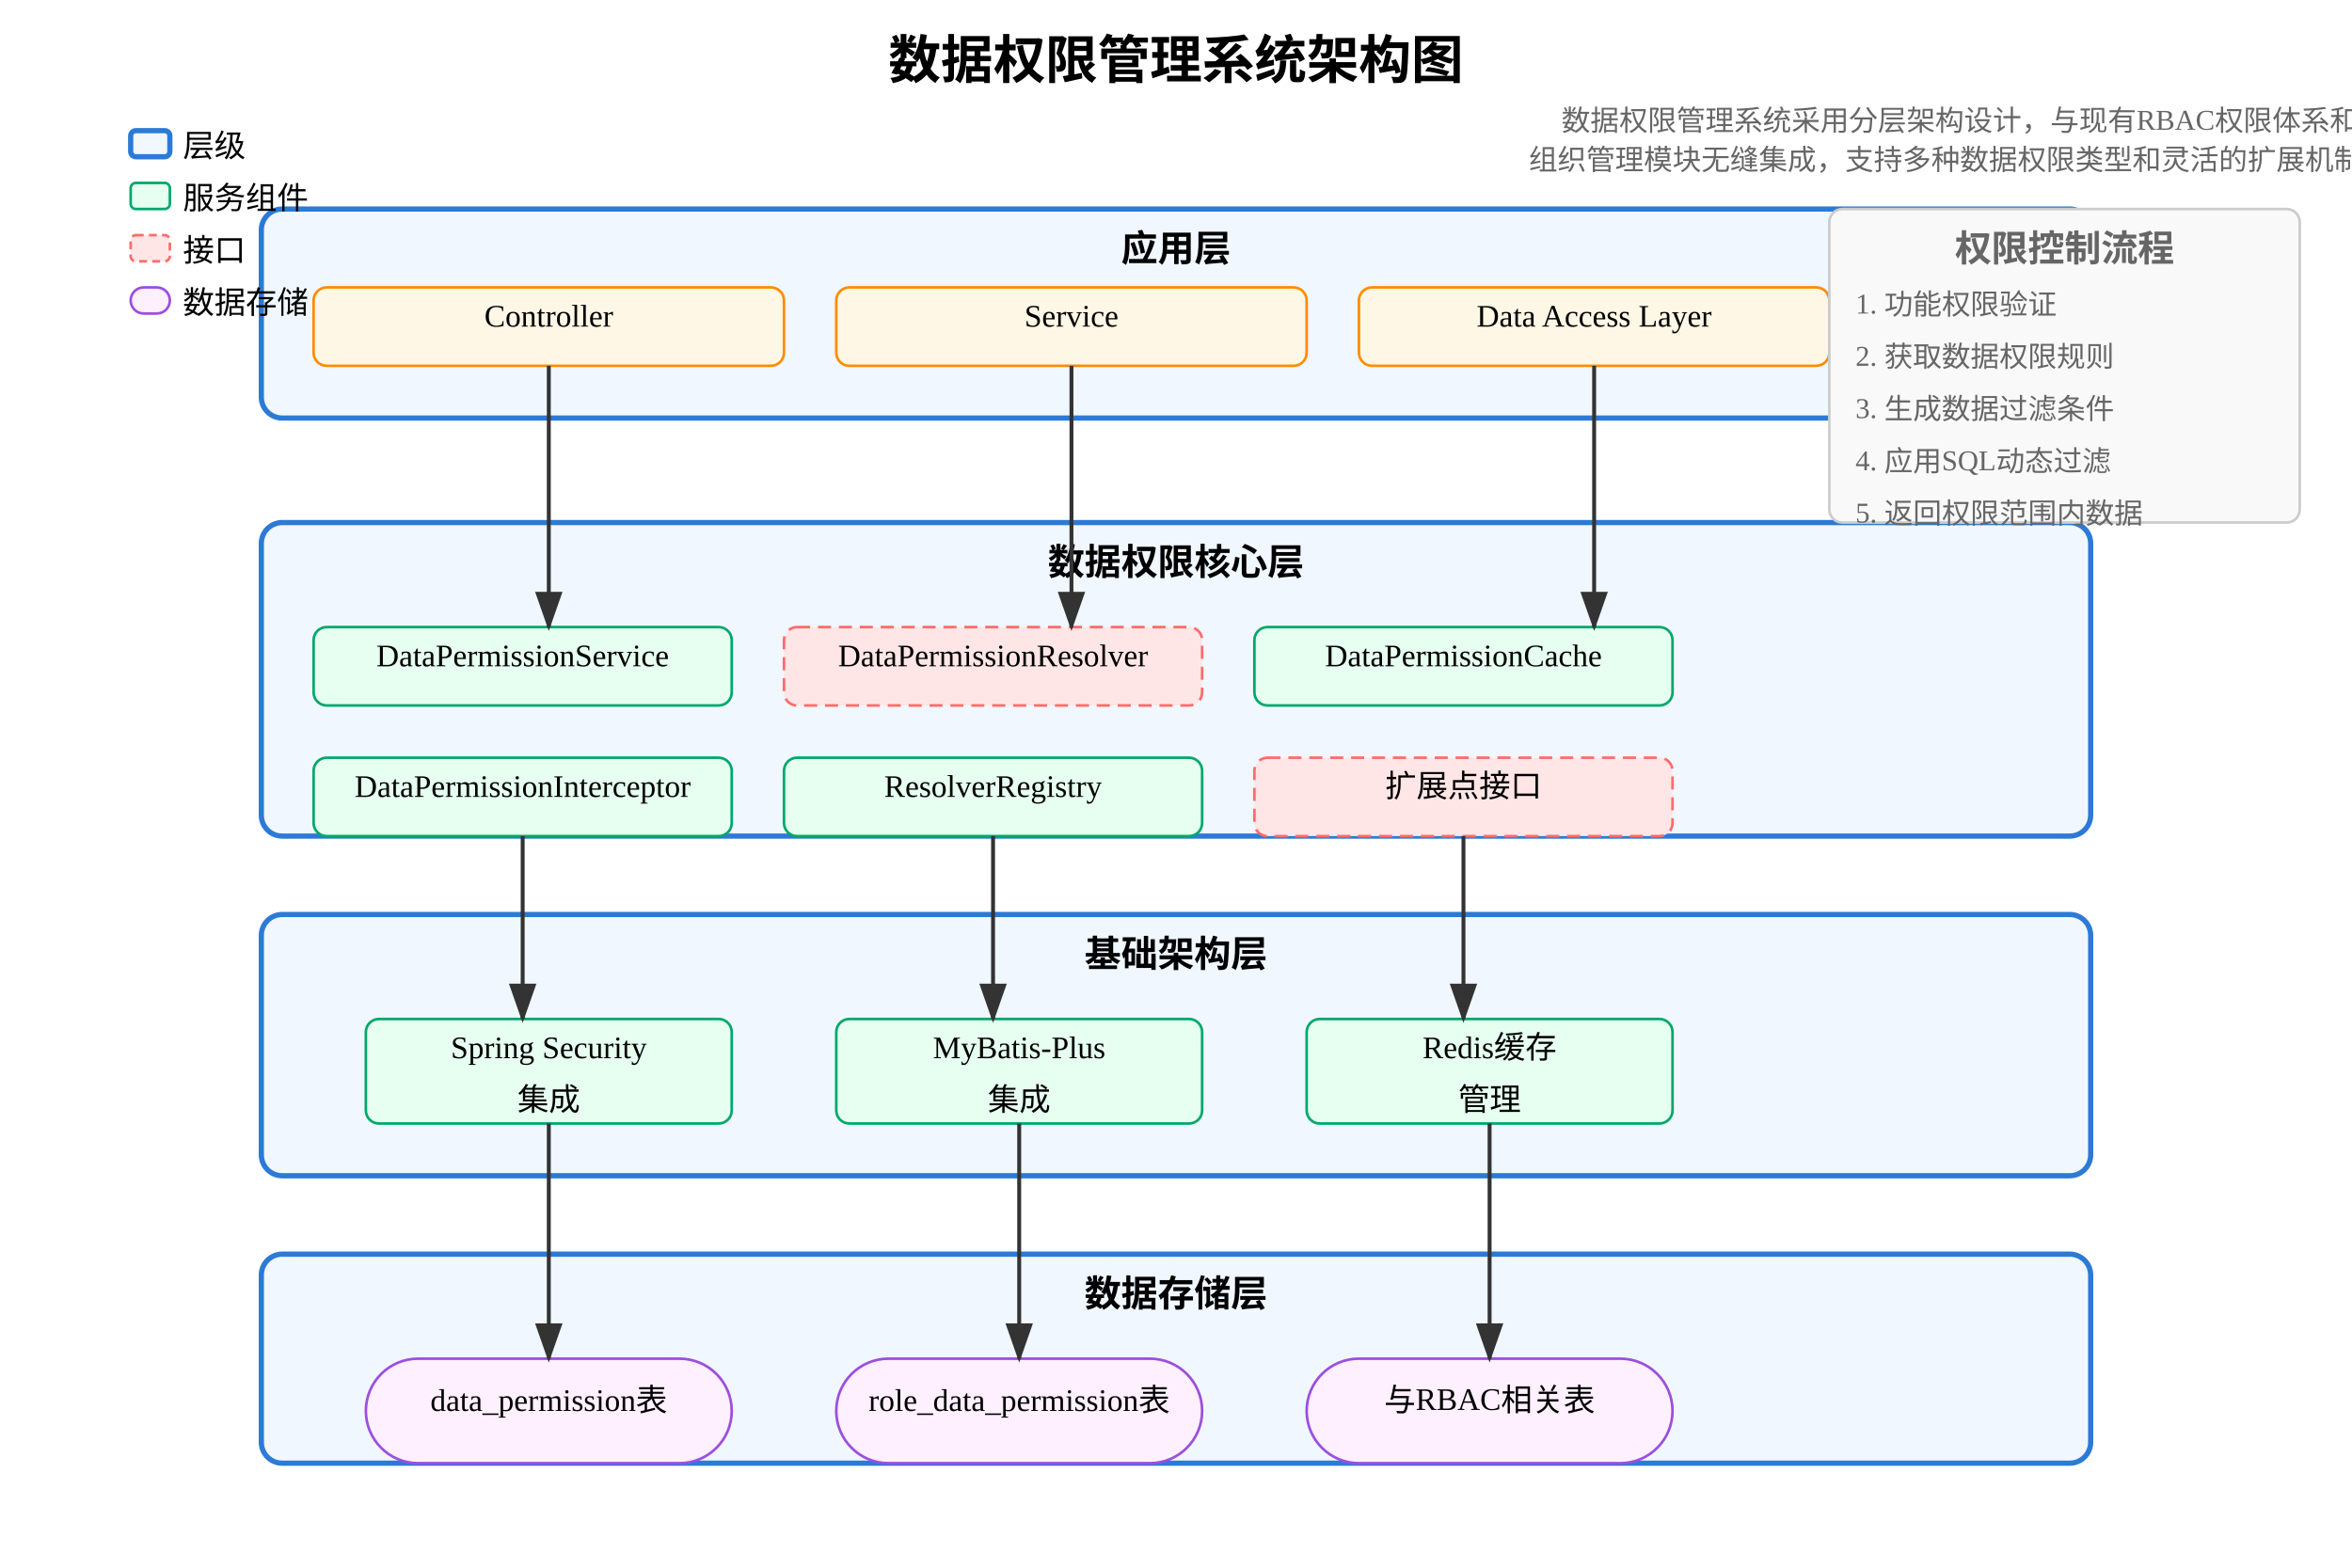
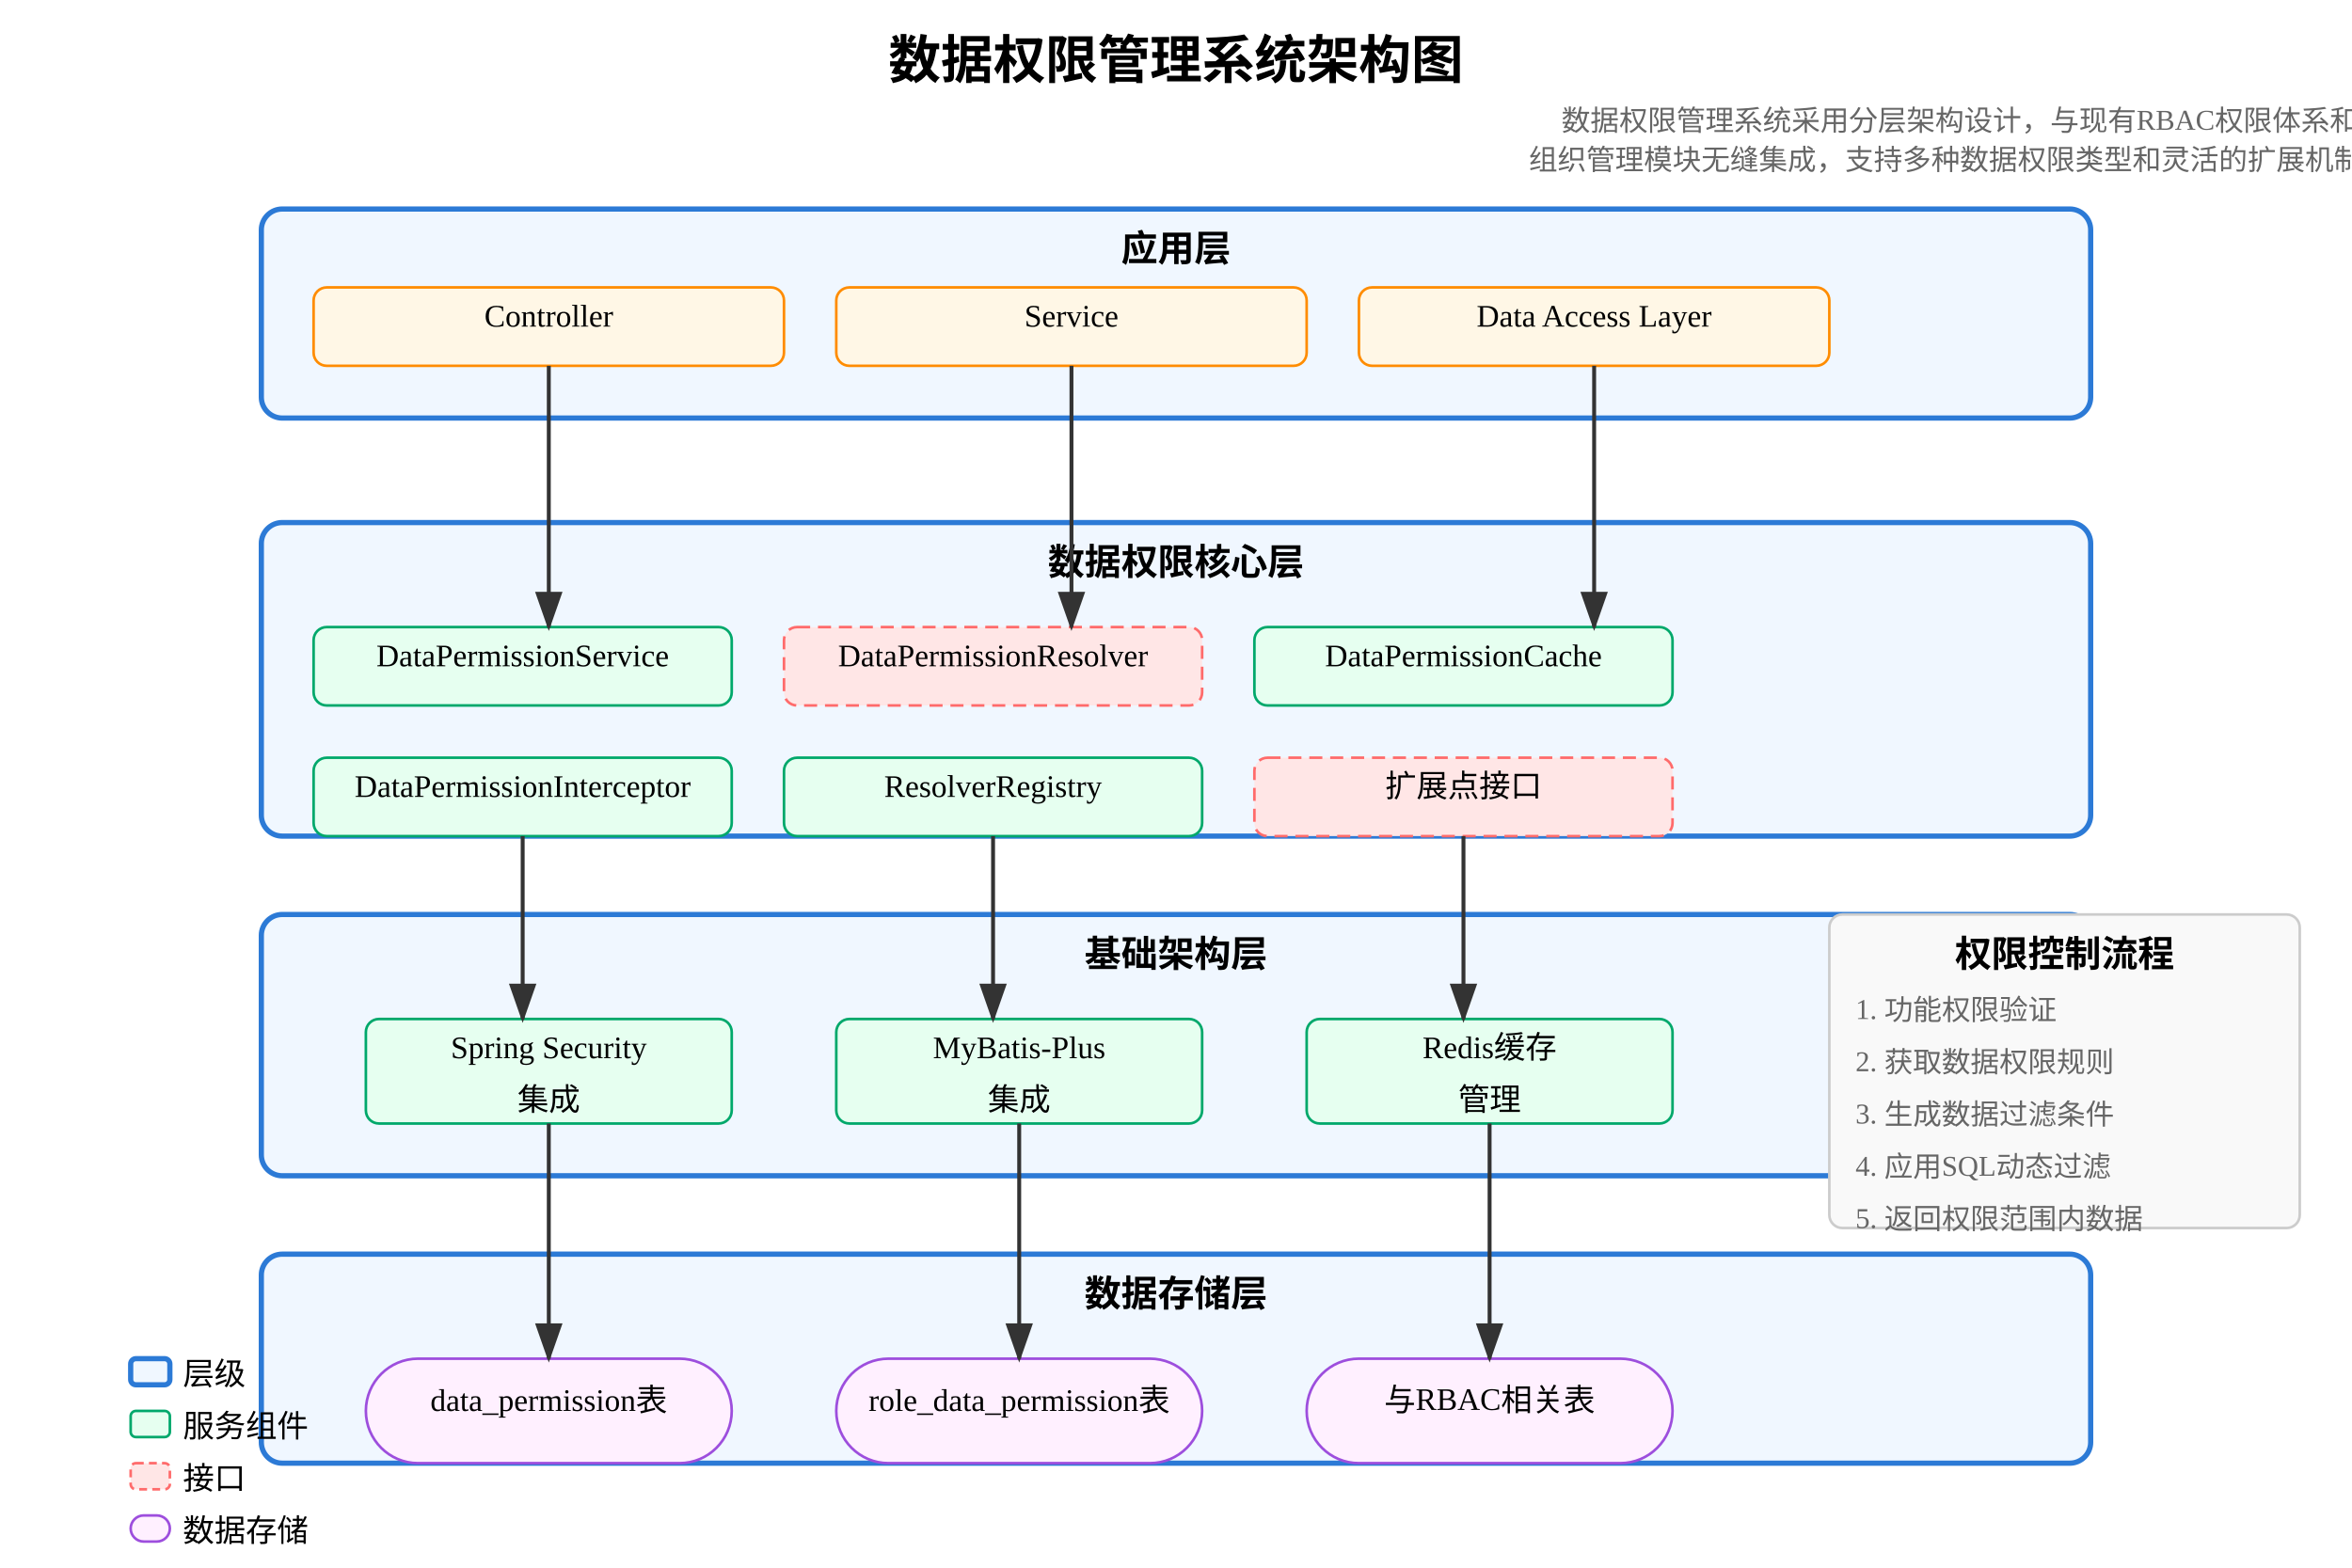
<svg xmlns="http://www.w3.org/2000/svg" width="900" height="600" viewBox="0 0 900 600">
  <defs>
    <marker id="arrowhead" markerWidth="10" markerHeight="7" refX="9" refY="3.5" orient="auto">
      <polygon points="0 0, 10 3.5, 0 7" fill="#333" />
    </marker>
    <style>
      .component {
        fill: #f0f7ff;
        stroke: #2c7ad6;
        stroke-width: 2;
        rx: 8;
        ry: 8;
      }
      .sub-component {
        fill: #fff7e6;
        stroke: #ff8c00;
        stroke-width: 1;
        rx: 5;
        ry: 5;
      }
      .service {
        fill: #e6fff0;
        stroke: #00a86b;
        stroke-width: 1;
        rx: 5;
        ry: 5;
      }
      .database {
        fill: #fff0ff;
        stroke: #9d4edd;
        stroke-width: 1;
        rx: 20;
        ry: 20;
      }
      .interface {
        fill: #ffe6e6;
        stroke: #ff6b6b;
        stroke-width: 1;
        rx: 5;
        ry: 5;
        stroke-dasharray: 5,3;
      }
      .component-title {
        font-weight: bold;
        font-size: 14px;
        text-anchor: middle;
+         fill: #000;
      }
      .text {
        font-size: 12px;
        text-anchor: middle;
+         fill: #000;
      }
      .title {
        font-size: 20px;
        font-weight: bold;
        text-anchor: middle;
+         fill: #000;
      }
      .arrow {
        stroke: #333;
        stroke-width: 1.5;
        marker-end: url(#arrowhead);
      }
      .legend-item {
        font-size: 12px;
+         fill: #000;
      }
      .note {
        font-size: 11px;
        fill: #666;
        text-anchor: middle;
+       }
+       /* 确保没有黑色底块 */
+       * {
+         fill-opacity: 1;
+         stroke-opacity: 1;
      }
    </style>
  </defs>
  <text x="450" y="30" class="title">数据权限管理系统架构图</text>
  <rect x="100" y="80" width="700" height="80" class="component" />
  <text x="450" y="100" class="component-title">应用层</text>
  <rect x="120" y="110" width="180" height="30" class="sub-component" />
  <text x="210" y="125" class="text">Controller</text>
  <rect x="320" y="110" width="180" height="30" class="sub-component" />
  <text x="410" y="125" class="text">Service</text>
  <rect x="520" y="110" width="180" height="30" class="sub-component" />
  <text x="610" y="125" class="text">Data Access Layer</text>
  <rect x="100" y="200" width="700" height="120" class="component" />
  <text x="450" y="220" class="component-title">数据权限核心层</text>
  <rect x="120" y="240" width="160" height="30" class="service" />
  <text x="200" y="255" class="text">DataPermissionService</text>
  <rect x="300" y="240" width="160" height="30" class="interface" />
  <text x="380" y="255" class="text">DataPermissionResolver</text>
  <rect x="480" y="240" width="160" height="30" class="service" />
  <text x="560" y="255" class="text">DataPermissionCache</text>
  <rect x="120" y="290" width="160" height="30" class="service" />
  <text x="200" y="305" class="text">DataPermissionInterceptor</text>
  <rect x="300" y="290" width="160" height="30" class="service" />
  <text x="380" y="305" class="text">ResolverRegistry</text>
  <rect x="480" y="290" width="160" height="30" class="interface" />
  <text x="560" y="305" class="text">扩展点接口</text>
  <rect x="100" y="350" width="700" height="100" class="component" />
  <text x="450" y="370" class="component-title">基础架构层</text>
  <rect x="140" y="390" width="140" height="40" class="service" />
  <text x="210" y="405" class="text">Spring Security</text>
  <text x="210" y="425" class="text">集成</text>
  <rect x="320" y="390" width="140" height="40" class="service" />
  <text x="390" y="405" class="text">MyBatis-Plus</text>
  <text x="390" y="425" class="text">集成</text>
  <rect x="500" y="390" width="140" height="40" class="service" />
  <text x="570" y="405" class="text">Redis缓存</text>
  <text x="570" y="425" class="text">管理</text>
  <rect x="100" y="480" width="700" height="80" class="component" />
  <text x="450" y="500" class="component-title">数据存储层</text>
  <rect x="140" y="520" width="140" height="40" class="database" />
  <text x="210" y="540" class="text">data_permission表</text>
  <rect x="320" y="520" width="140" height="40" class="database" />
  <text x="390" y="540" class="text">role_data_permission表</text>
  <rect x="500" y="520" width="140" height="40" class="database" />
  <text x="570" y="540" class="text">与RBAC相关表</text>
  <line x1="210" y1="140" x2="210" y2="240" class="arrow" />
  <line x1="410" y1="140" x2="410" y2="240" class="arrow" />
  <line x1="610" y1="140" x2="610" y2="240" class="arrow" />
  <line x1="200" y1="320" x2="200" y2="390" class="arrow" />
  <line x1="380" y1="320" x2="380" y2="390" class="arrow" />
  <line x1="560" y1="320" x2="560" y2="390" class="arrow" />
  <line x1="210" y1="430" x2="210" y2="520" class="arrow" />
  <line x1="390" y1="430" x2="390" y2="520" class="arrow" />
  <line x1="570" y1="430" x2="570" y2="520" class="arrow" />
-   <rect x="50" y="50" width="15" height="10" fill="#f0f7ff" stroke="#2c7ad6" stroke-width="2" rx="2" ry="2" />
-   <text x="70" y="60" class="legend-item" text-anchor="start">层级</text>
-   <rect x="50" y="70" width="15" height="10" fill="#e6fff0" stroke="#00a86b" stroke-width="1" rx="2" ry="2" />
-   <text x="70" y="80" class="legend-item" text-anchor="start">服务组件</text>
-   <rect x="50" y="90" width="15" height="10" fill="#ffe6e6" stroke="#ff6b6b" stroke-width="1" rx="2" ry="2" stroke-dasharray="3,2" />
-   <text x="70" y="100" class="legend-item" text-anchor="start">接口</text>
-   <rect x="50" y="110" width="15" height="10" fill="#fff0ff" stroke="#9d4edd" stroke-width="1" rx="5" ry="5" />
-   <text x="70" y="120" class="legend-item" text-anchor="start">数据存储</text>
+   <rect x="50" y="520" width="15" height="10" fill="#f0f7ff" stroke="#2c7ad6" stroke-width="2" rx="2" ry="2" />
+   <text x="70" y="530" class="legend-item" text-anchor="start">层级</text>
+   <rect x="50" y="540" width="15" height="10" fill="#e6fff0" stroke="#00a86b" stroke-width="1" rx="2" ry="2" />
+   <text x="70" y="550" class="legend-item" text-anchor="start">服务组件</text>
+   <rect x="50" y="560" width="15" height="10" fill="#ffe6e6" stroke="#ff6b6b" stroke-width="1" rx="2" ry="2" stroke-dasharray="3,2" />
+   <text x="70" y="570" class="legend-item" text-anchor="start">接口</text>
+   <rect x="50" y="580" width="15" height="10" fill="#fff0ff" stroke="#9d4edd" stroke-width="1" rx="5" ry="5" />
+   <text x="70" y="590" class="legend-item" text-anchor="start">数据存储</text>
  <text x="750" y="50" class="note">数据权限管理系统采用分层架构设计，与现有RBAC权限体系和</text>
  <text x="750" y="65" class="note">组织管理模块无缝集成，支持多种数据权限类型和灵活的扩展机制。</text>
-   <rect x="700" y="80" width="180" height="120" fill="#f9f9f9" stroke="#ccc" stroke-width="1" rx="5" ry="5" />
-   <text x="790" y="100" class="component-title" font-size="12" fill="#666">权限控制流程</text>
-   <text x="710" y="120" font-size="11" fill="#666">1. 功能权限验证</text>
-   <text x="710" y="140" font-size="11" fill="#666">2. 获取数据权限规则</text>
-   <text x="710" y="160" font-size="11" fill="#666">3. 生成数据过滤条件</text>
-   <text x="710" y="180" font-size="11" fill="#666">4. 应用SQL动态过滤</text>
-   <text x="710" y="200" font-size="11" fill="#666">5. 返回权限范围内数据</text>
+   <rect x="700" y="350" width="180" height="120" fill="#f9f9f9" stroke="#ccc" stroke-width="1" rx="5" ry="5" />
+   <text x="790" y="370" class="component-title" font-size="12" fill="#666">权限控制流程</text>
+   <text x="710" y="390" font-size="11" fill="#666">1. 功能权限验证</text>
+   <text x="710" y="410" font-size="11" fill="#666">2. 获取数据权限规则</text>
+   <text x="710" y="430" font-size="11" fill="#666">3. 生成数据过滤条件</text>
+   <text x="710" y="450" font-size="11" fill="#666">4. 应用SQL动态过滤</text>
+   <text x="710" y="470" font-size="11" fill="#666">5. 返回权限范围内数据</text>
</svg>
